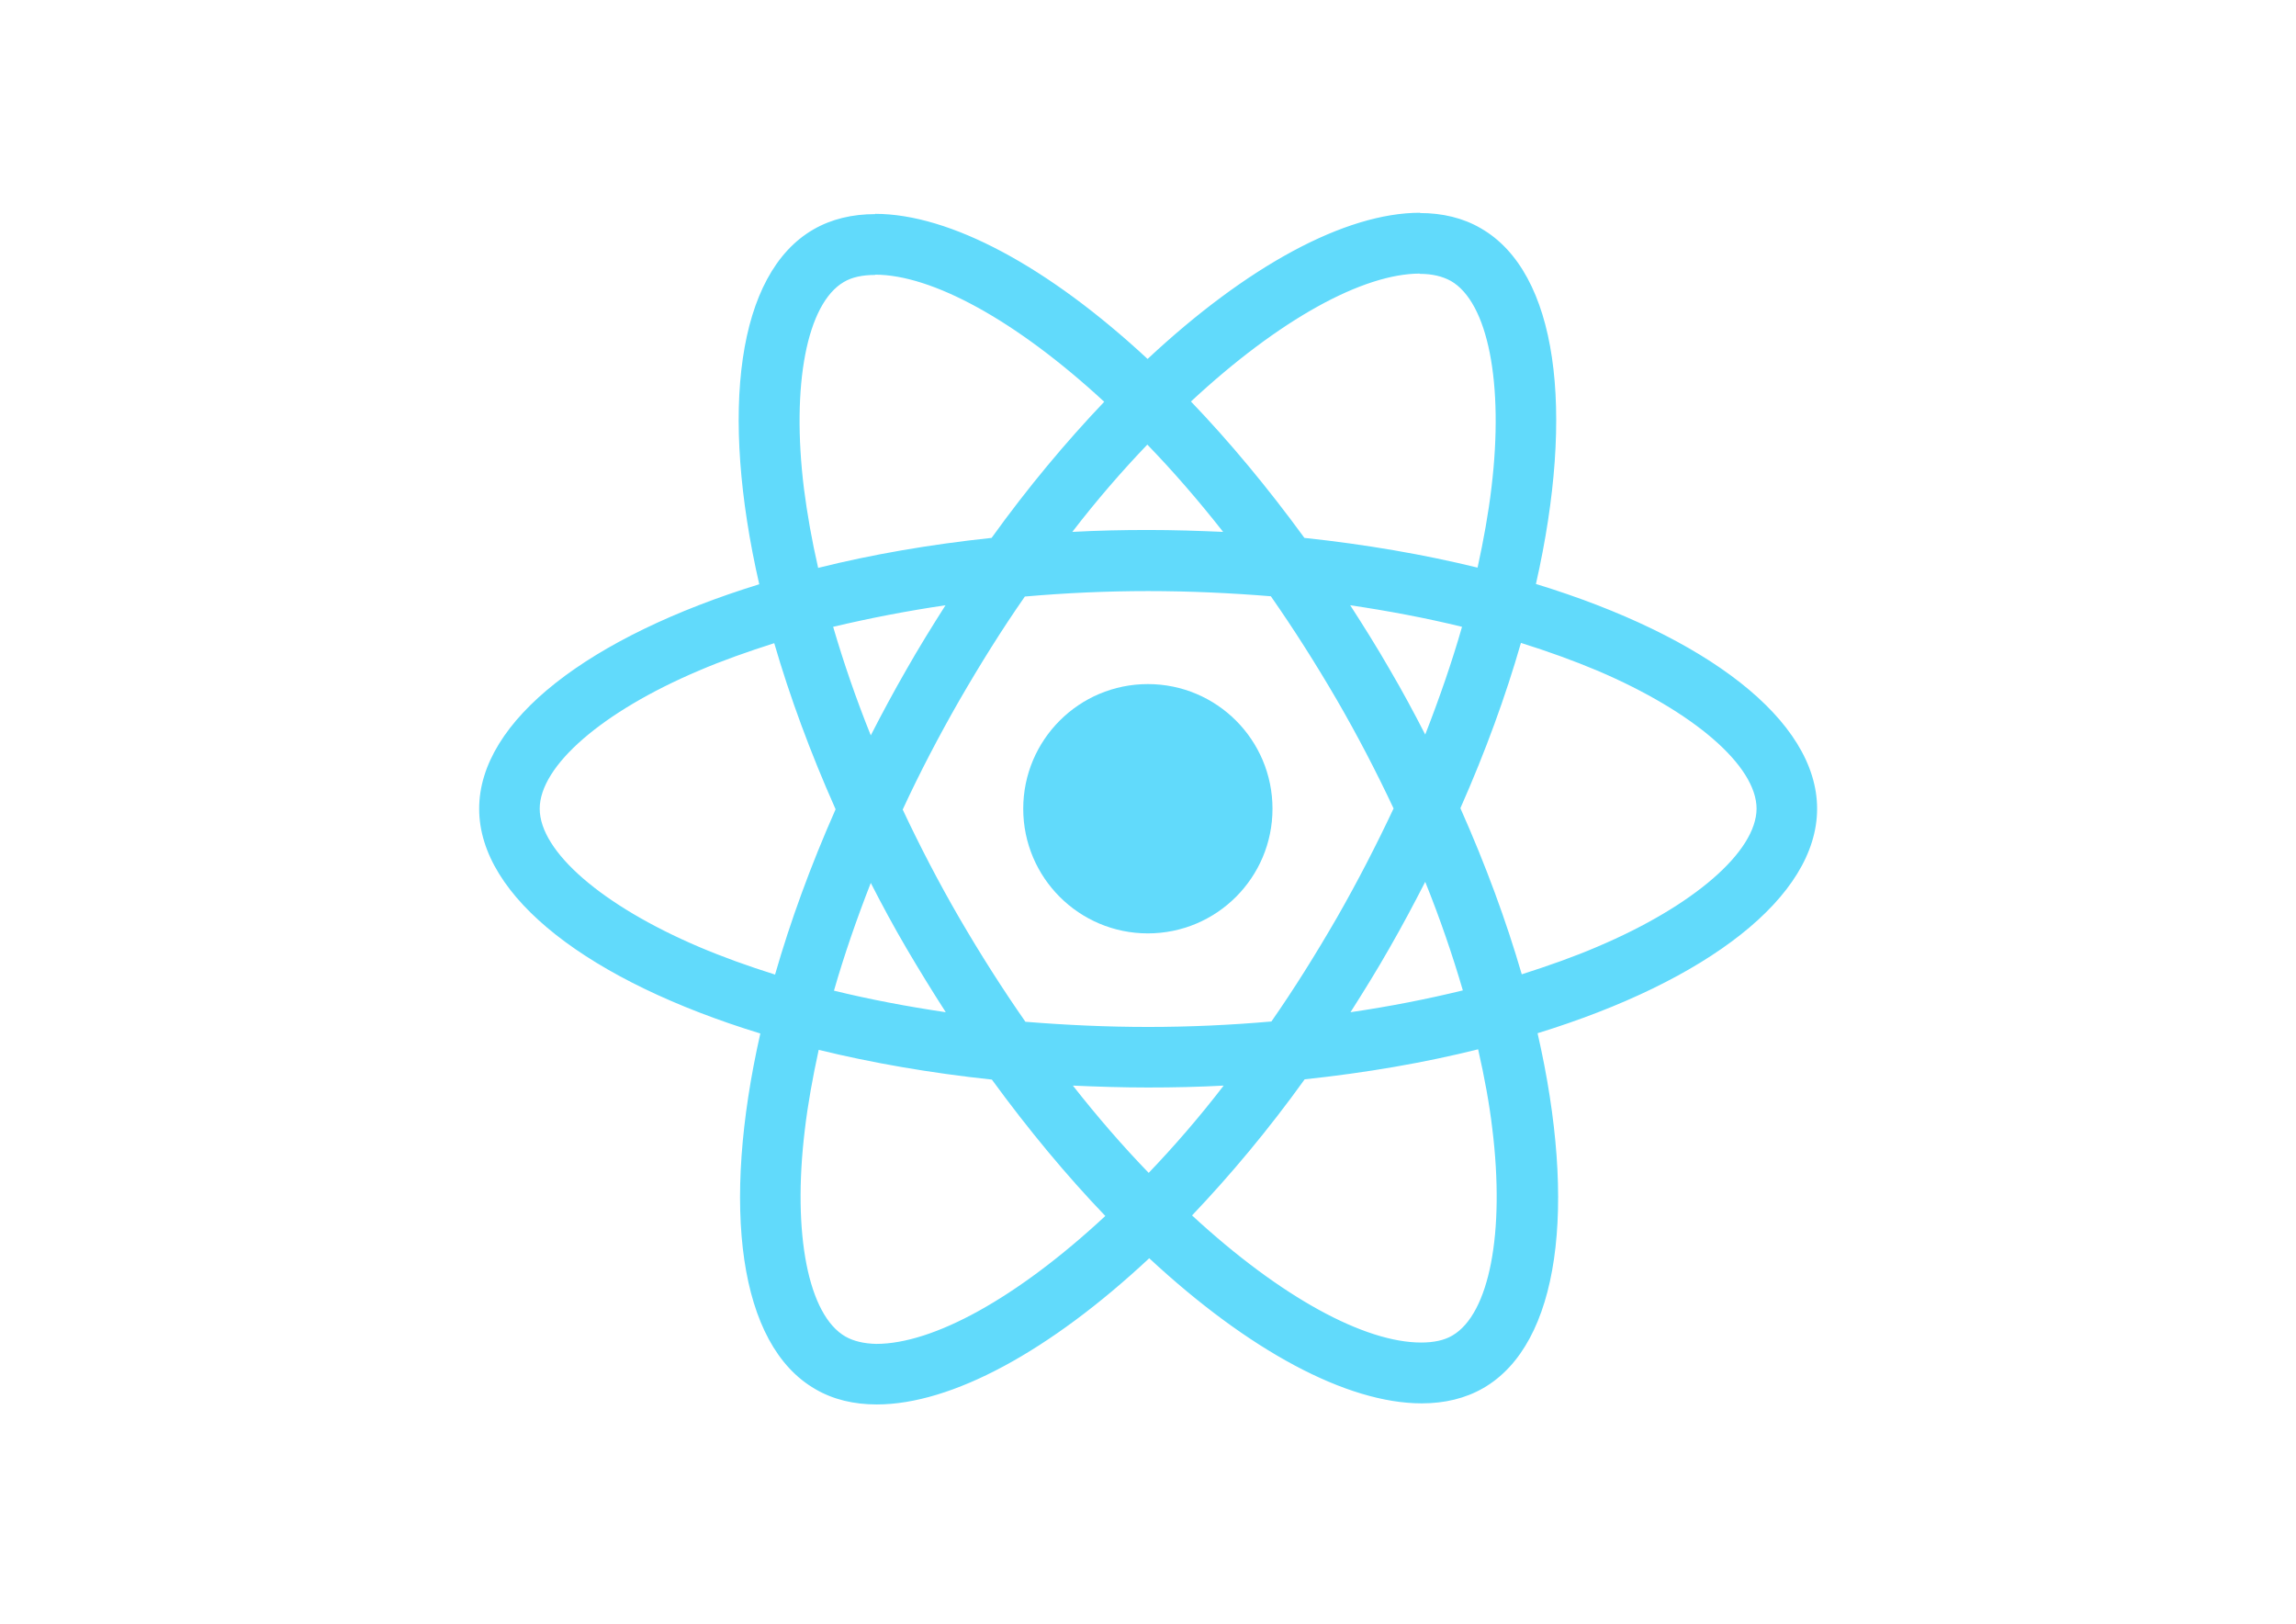
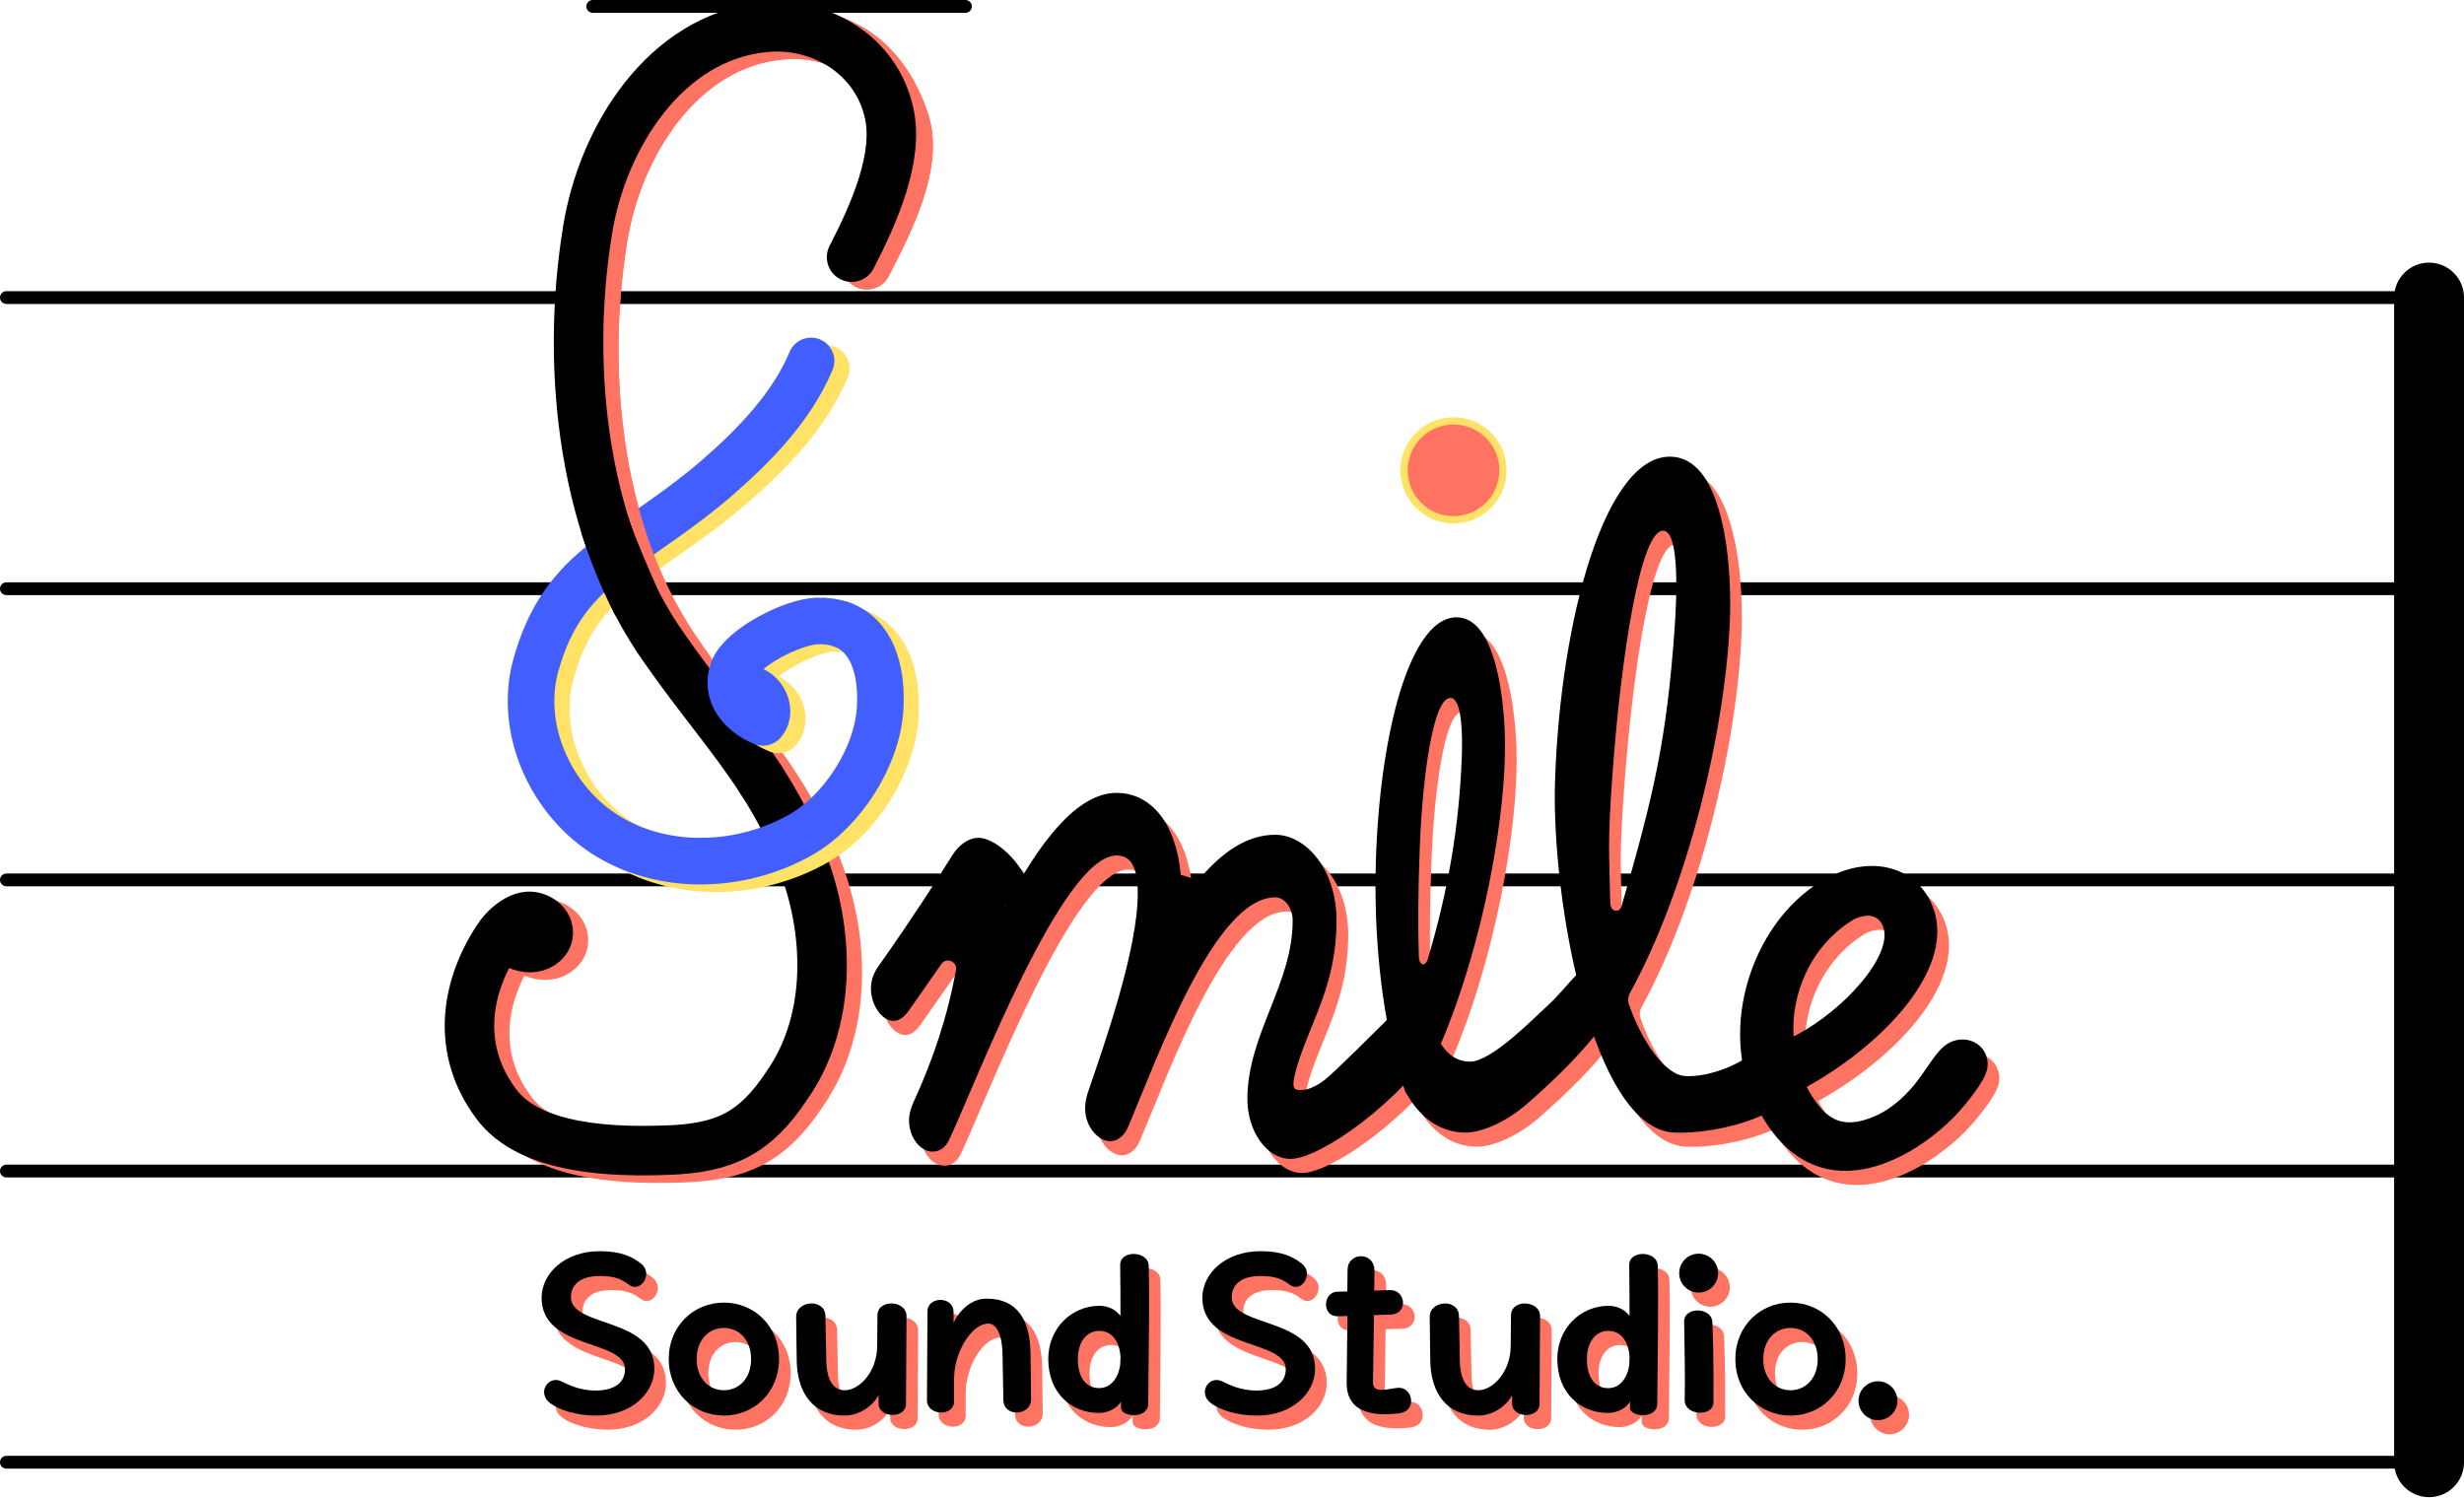
- <svg xmlns="http://www.w3.org/2000/svg" viewBox="0 0 841.9 595.3">
-   <g fill="#61DAFB">
-     <path d="M666.3 296.5c0-32.5-40.7-63.3-103.1-82.4 14.4-63.6 8-114.2-20.2-130.4-6.5-3.8-14.1-5.6-22.4-5.6v22.3c4.6 0 8.3.9 11.4 2.6 13.6 7.8 19.5 37.5 14.9 75.7-1.1 9.4-2.9 19.3-5.1 29.4-19.6-4.8-41-8.5-63.5-10.9-13.5-18.5-27.5-35.3-41.6-50 32.6-30.3 63.2-46.9 84-46.9V78c-27.5 0-63.5 19.6-99.9 53.6-36.4-33.8-72.4-53.2-99.9-53.2v22.3c20.7 0 51.4 16.5 84 46.6-14 14.7-28 31.4-41.3 49.9-22.6 2.4-44 6.1-63.6 11-2.3-10-4-19.7-5.2-29-4.7-38.2 1.1-67.9 14.6-75.8 3-1.8 6.9-2.6 11.5-2.6V78.5c-8.4 0-16 1.8-22.6 5.6-28.1 16.2-34.4 66.7-19.9 130.1-62.2 19.2-102.7 49.9-102.7 82.3 0 32.5 40.7 63.3 103.1 82.4-14.4 63.6-8 114.2 20.2 130.4 6.5 3.8 14.1 5.6 22.5 5.6 27.5 0 63.5-19.6 99.9-53.6 36.4 33.8 72.4 53.2 99.9 53.2 8.4 0 16-1.8 22.6-5.6 28.1-16.2 34.4-66.7 19.9-130.1 62-19.1 102.5-49.9 102.5-82.3zm-130.2-66.7c-3.7 12.9-8.3 26.2-13.5 39.5-4.1-8-8.4-16-13.1-24-4.6-8-9.5-15.8-14.4-23.4 14.2 2.1 27.9 4.7 41 7.9zm-45.8 106.5c-7.8 13.5-15.8 26.3-24.1 38.2-14.9 1.3-30 2-45.2 2-15.1 0-30.2-.7-45-1.9-8.3-11.9-16.4-24.6-24.2-38-7.6-13.1-14.5-26.4-20.8-39.8 6.2-13.4 13.2-26.8 20.7-39.9 7.8-13.5 15.8-26.3 24.1-38.2 14.9-1.3 30-2 45.2-2 15.1 0 30.2.7 45 1.9 8.3 11.9 16.4 24.6 24.2 38 7.6 13.1 14.5 26.4 20.8 39.8-6.3 13.4-13.2 26.8-20.7 39.9zm32.3-13c5.4 13.4 10 26.8 13.8 39.8-13.1 3.2-26.9 5.9-41.2 8 4.9-7.7 9.8-15.6 14.4-23.7 4.6-8 8.9-16.1 13-24.1zM421.2 430c-9.3-9.6-18.6-20.3-27.8-32 9 .4 18.2.7 27.5.7 9.4 0 18.7-.2 27.8-.7-9 11.7-18.3 22.4-27.5 32zm-74.4-58.9c-14.2-2.1-27.9-4.7-41-7.9 3.7-12.9 8.3-26.2 13.5-39.5 4.1 8 8.4 16 13.1 24 4.7 8 9.5 15.8 14.4 23.4zM420.7 163c9.3 9.6 18.6 20.3 27.8 32-9-.4-18.2-.7-27.5-.7-9.4 0-18.7.2-27.8.7 9-11.7 18.3-22.4 27.5-32zm-74 58.9c-4.9 7.7-9.8 15.6-14.4 23.7-4.6 8-8.9 16-13 24-5.4-13.4-10-26.8-13.8-39.8 13.1-3.1 26.9-5.8 41.2-7.9zm-90.5 125.2c-35.4-15.1-58.3-34.9-58.3-50.6 0-15.7 22.9-35.6 58.3-50.6 8.6-3.7 18-7 27.7-10.1 5.7 19.6 13.2 40 22.5 60.9-9.2 20.8-16.6 41.1-22.2 60.6-9.9-3.1-19.3-6.5-28-10.2zM310 490c-13.6-7.8-19.5-37.5-14.9-75.7 1.1-9.4 2.9-19.3 5.1-29.4 19.6 4.8 41 8.5 63.5 10.9 13.5 18.5 27.5 35.3 41.6 50-32.6 30.3-63.2 46.9-84 46.9-4.5-.1-8.3-1-11.3-2.7zm237.2-76.2c4.7 38.2-1.1 67.9-14.6 75.8-3 1.8-6.9 2.6-11.5 2.6-20.7 0-51.4-16.5-84-46.6 14-14.7 28-31.4 41.3-49.9 22.6-2.4 44-6.1 63.6-11 2.3 10.1 4.1 19.8 5.2 29.1zm38.5-66.7c-8.6 3.7-18 7-27.7 10.1-5.7-19.6-13.2-40-22.5-60.9 9.2-20.8 16.6-41.1 22.2-60.6 9.9 3.1 19.3 6.5 28.1 10.2 35.4 15.1 58.3 34.9 58.3 50.6-.1 15.7-23 35.6-58.4 50.6zM320.8 78.4z" />
-     <circle cx="420.9" cy="296.5" r="45.7" />
-     <path d="M520.5 78.1z" />
+ <svg xmlns="http://www.w3.org/2000/svg" id="b" data-name="레이어 2" viewBox="0 0 423.1 257.1">
+   <defs>
+     <style>
+       .j {
+         stroke: #ff7362;
+       }
+ 
+       .j, .k, .l, .m, .n, .o {
+         fill: none;
+         stroke-linecap: round;
+       }
+ 
+       .j, .l, .p, .n, .o {
+         stroke-miterlimit: 10;
+       }
+ 
+       .j, .o {
+         stroke-width: 8.5px;
+       }
+ 
+       .k {
+         stroke: #435eff;
+       }
+ 
+       .k, .m {
+         stroke-linejoin: round;
+         stroke-width: 8px;
+       }
+ 
+       .l {
+         stroke-width: 2.2px;
+       }
+ 
+       .l, .n, .o {
+         stroke: #000;
+       }
+ 
+       .q {
+         fill: #ff7362;
+       }
+ 
+       .q, .r {
+         stroke-width: 0px;
+       }
+ 
+       .r {
+         fill: #000;
+       }
+ 
+       .p {
+         fill: #ffe266;
+         stroke-width: 2.5px;
+       }
+ 
+       .p, .m {
+         stroke: #ffe266;
+       }
+ 
+       .n {
+         stroke-width: 12px;
+       }
+     </style>
+   </defs>
+   <g id="c" data-name="레이어 2">
+     <g id="d" data-name="오선보">
+       <line class="l" x1="101.78" y1="1.1" x2="165.78" y2="1.1" />
+       <line class="l" x1="1.1" y1="51.1" x2="417.1" y2="51.1" />
+       <line class="l" x1="1.1" y1="101.1" x2="417.1" y2="101.1" />
+       <line class="l" x1="1.1" y1="151.1" x2="417.1" y2="151.1" />
+       <line class="l" x1="1.1" y1="201.1" x2="417.1" y2="201.1" />
+       <line class="l" x1="1.1" y1="251.1" x2="417.1" y2="251.1" />
+       <line id="e" data-name="&amp;lt;선&amp;gt;_12_짧" class="n" x1="417.1" y1="251.1" x2="417.1" y2="51.1" />
+     </g>
+     <g id="f" data-name="그림자용">
+       <g id="g" data-name="S완성">
+         <path class="j" d="M148.84,45.46c3.98-7.7,8.88-17.45,6.45-24.7-3.73-11.09-11.75-15.84-21.69-14.72-16.65,1.77-27.53,18.65-30.12,34.92-3.88,23.99-.68,52.21,13.35,71.86,9.33,13.41,18.63,22.24,23.95,37.5,4.38,12.07,4.44,26.75-3.09,37.43-5.49,8.32-10.89,10.69-20.26,11.05-9.37.36-23.86.02-29.69-8.04-6.67-8.99-5.44-19.51.37-28.34,1.07-1.63,2.96-3.36,4.84-3.71s4.15,1.23,3.77,3.15c-.27,1.35-1.72,2.18-3.06,2.17s-2.6-.63-3.8-1.25" />
+       </g>
+       <path class="q" d="M249.31,180.84c-6.63,10.71-20.59,20.59-25.71,20.59-4.14,0-7.4-4.85-7.4-10.24,0-11.14,7.78-19.76,7.78-30.72,0-1.98-1.26-3.95-3.01-3.95-10.42,0-20.33,27.85-25.22,39.35-.75,1.8-2.01,2.52-3.14,2.52-2.01,0-4.27-2.52-4.27-5.57,0-.9.13-1.62.38-2.52,3.01-8.8,8.66-24.8,8.66-34.5,0-5.21-1.63-6.47-3.64-6.47-9.29,0-23.84,38.27-28.61,48.51-.75,1.8-1.88,2.34-3.01,2.34-2.01,0-4.02-2.34-4.02-5.39,0-.9.25-1.98.75-3.05,3.34-7.26,5.87-14.75,7.31-22.75.26-1.45-1.65-2.24-2.5-1.03l-3.56,5.1-2.01,2.87c-.88,1.26-1.76,1.8-2.64,1.8-2.01,0-3.89-2.7-3.89-5.57,0-1.26.38-2.52,1.26-3.77l2.01-2.87c3.39-4.85,7.65-11.32,10.67-16.17,1.13-1.8,2.76-3.05,4.52-3.05,3.51,0,8.72,5.74,8.72,9.33,0,.9-3.83,1.09-4.08,2.53,5.77-11.14,12.3-19.58,19.07-19.58,5.86,0,10.21,5.08,11.03,14.06l3.04.93c3.92-4.72,8.26-7.8,13.17-7.8,5.27,0,10.54,5.93,10.54,14.73,0,10.96-4.39,17.25-6.65,24.62-.5,1.62-.75,2.69-.75,3.41,0,.9.38,1.08,1.13,1.08.38,0,1.81.1,4.21-1.72,1.57-1.2,8.62-8.22,14.47-14.08" />
+       <path class="q" d="M312.22,189.07c2.76,5,5.53,7.81,11.96,4.92,2.23-1.01,4.46-2.79,6.53-5.28,2.59-3.2,3.89-6.28,6.27-7.35s5.01-.07,5.94,2.01c.41.91.54,1.94.19,3.04-.37,1.42-2.49,4.55-5.56,7.81-3.13,3.13-6.69,5.67-10.18,7.24-11.6,5.22-19.74-.17-24.24-10.16-6.37-14.15.98-32.91,13.83-38.7,6.99-3.15,13.94-1.13,16.69,4.97,4.73,10.51-7.85,23.98-21.44,31.51ZM320.42,160.25c-7.56,4.5-10.93,13.04-10.42,20.15,8.63-4.35,17.44-14.26,15.28-19.06-.35-.78-1.51-2.6-4.86-1.09Z" />
+       <path class="q" d="M249.01,180.93c1.26,2.46,3.1,3.8,5.41,3.8,3.78,0,11.13-7.67,13.49-9.77,2.33-2.07,5.79-6.94,7.28-6.94,1.67,0,4.28,2.85,4.28,5.02,0,5.59-12.89,16.87-15.2,18.89-3.4,2.98-7.67,4.98-10.62,4.98-3.63,0-6.7-1.73-9.18-5.16" />
+       <path class="q" d="M289.45,196.91c-14.08-.74-21.1-40.15-20.43-60.42.92-27.82,8.68-56.24,20.06-55.64,3.87.2,6.69,3.67,8.39,10.3,1.78,6.94,1.67,14.79,1.6,17.03-.65,19.67-7.44,47.13-17.21,64.8-.31.56-.37,1.29-.15,1.91,2.05,6,6.04,12.12,9.7,12.32,4.18.22,9.76-2.11,12.49-4.68,2.01-1.9.95-.71,4.45-.84,2.11-.07,3.85,2.04,3.78,3.92-.27,8.12-15.42,11.68-22.68,11.3ZM287.66,93.56c-3.93-.38-7.31,21.43-8.78,41.85-.84,11.64-.57,12.79-.39,21.65.02,1.06.23,1.48.69,1.69.05.03.11.04.16.05.41.04.88,0,1.12-.83,5.51-19.04,7.7-28.39,9.07-47.32.45-6.27.81-16.83-1.86-17.09Z" />
+       <path class="q" d="M244.47,191.76l-1.13-1.79c-3.39-9.38-5.15-22.55-5.15-35.27,0-22.74,5.21-46.27,13.92-46.27,2.96,0,5.21,2.71,6.67,8.05,1.53,5.59,1.65,12,1.65,13.83,0,16.08-5.29,39.4-12.32,54.24-.22.47-.25,1.07-.07,1.57.2.55.4,1.07.61,1.56M251.08,122.28c-2.96-.11-4.82,13.26-5.29,25.73-.27,7.11-.34,13.35-.16,18.72.02.64.28,1.16.62,1.28.04.01.08.02.12.02.31.01.6-.3.76-.81,3.55-11.76,5.43-23.04,5.87-34.61.15-3.83.09-10.27-1.93-10.34Z" />
+       <circle class="p" cx="249.59" cy="80.77" r="7.87" />
+       <g>
+         <g>
+           <path class="q" d="M114.36,237.46c0,4.21-3.94,8.05-9.98,8.05-3.29,0-6.31-.92-7.87-2.1-2.38-1.74-.41-4.85,1.83-3.8,1.42.69,3.29,1.6,5.95,1.6,3.34,0,5.03-1.46,5.03-3.66,0-5.17-14.32-3.29-14.32-12.26,0-4.21,3.98-8.01,9.98-8.01,3.66,0,5.49.92,7,2.06,2.33,1.69.05,5.22-1.97,3.71-1.24-.92-2.33-1.51-5.03-1.51-3.29,0-4.94,1.46-4.94,3.66,0,5.22,14.32,3.34,14.32,12.26Z" />
+           <path class="q" d="M126.3,245.52c-5.17,0-9.47-3.98-9.47-9.7s4.3-9.7,9.47-9.7,9.47,3.98,9.47,9.7-4.3,9.7-9.47,9.7ZM126.3,230.46c-2.56,0-4.67,2.01-4.67,5.35s2.1,5.35,4.67,5.35,4.67-2.01,4.67-5.35-2.11-5.35-4.67-5.35Z" />
+           <path class="q" d="M146.99,245.52c-5.13,0-8.19-3.61-8.19-9.75l-.09-7.23c0-2.84,5.03-3.2,5.03-.05l.14,7.28c0,3.75,1.28,5.4,3.16,5.4,2.52,0,5.58-3.16,5.58-7.64l.05-5.35c.18-2.75,5.03-2.43,4.99.27l-.09,15.01c.05,2.65-4.71,2.56-4.71,0v-1.46c-1.01,1.92-3.34,3.52-5.86,3.52Z" />
+           <path class="q" d="M165.84,243.05c-.05,2.79-4.76,2.47-4.67-.23l.09-15.19c0-2.61,4.48-2.7,4.48.14v1.83c.96-2.06,2.97-4.16,5.67-4.16,5.22,0,7.55,3.57,7.55,9.75l.09,7.55c0,2.84-4.76,3.16-4.76.05l-.14-7.6c0-3.11-.87-5.77-2.79-5.45-2.75.41-5.54,5.03-5.54,9.56v3.75Z" />
+           <path class="q" d="M199.25,219.85c.14,5.49,0,14.78-.09,23.66,0,2.65-4.67,2.29-4.67.69v-1.1c-.78,1.37-2.52,1.97-3.75,1.97-4.62,0-8.74-3.25-8.74-9.29,0-5.31,4.07-9.11,8.79-9.11,1.56,0,2.88.73,3.61,1.74,0-2.61,0-5.13-.05-8.69-.09-2.7,4.9-2.56,4.9.14ZM194.4,235.36c-.23-3.02-1.78-4.39-3.66-4.39-2.1,0-3.66,1.88-3.66,4.8,0,3.48,1.6,5.03,3.66,5.03,1.88,0,3.29-1.56,3.62-4.07l.05-1.37Z" />
+         </g>
+         <path class="q" d="M227.82,237.46c0,4.21-3.94,8.05-9.98,8.05-3.29,0-6.31-.92-7.87-2.1-2.38-1.74-.41-4.85,1.83-3.8,1.42.69,3.29,1.6,5.95,1.6,3.34,0,5.03-1.46,5.03-3.66,0-5.17-14.32-3.29-14.32-12.26,0-4.21,3.98-8.01,9.98-8.01,3.66,0,5.49.92,7,2.06,2.33,1.69.05,5.22-1.97,3.71-1.24-.92-2.33-1.51-5.03-1.51-3.29,0-4.94,1.46-4.94,3.66,0,5.22,14.32,3.34,14.32,12.26Z" />
+         <path class="q" d="M233.35,228.4l-1.65.05c-1.33.05-2.01-.96-2.01-2.06,0-1.01.69-2.15,1.97-2.15l1.69-.05.05-3.75c0-2.97,4.62-3.25,4.62.27l-.05,3.34,2.79-.09c1.33,0,2.1,1.05,2.15,2.06.09,1.14-.73,2.1-2.1,2.15l-2.88.09-.17,11.56c0,2.06,2.62,1.05,4.32.92,2.47-.18,3.39,3.98.14,4.39-3.29.37-8.98.5-8.98-5.22l.13-11.51Z" />
+         <path class="q" d="M255.78,245.52c-5.13,0-8.19-3.62-8.19-9.75l-.09-7.23c0-2.84,5.03-3.2,5.03-.05l.14,7.28c0,3.75,1.28,5.4,3.16,5.4,2.52,0,5.58-3.16,5.58-7.64l.05-5.35c.18-2.75,5.03-2.42,4.99.28l-.09,15.01c.05,2.65-4.71,2.56-4.71,0v-1.46c-1.01,1.92-3.34,3.52-5.86,3.52Z" />
+         <path class="q" d="M286.66,219.85c.14,5.49,0,14.78-.09,23.66,0,2.65-4.67,2.29-4.67.69v-1.1c-.78,1.37-2.52,1.97-3.75,1.97-4.62,0-8.74-3.25-8.74-9.29,0-5.31,4.07-9.11,8.79-9.11,1.56,0,2.88.73,3.61,1.74,0-2.61,0-5.13-.05-8.69-.09-2.7,4.9-2.56,4.9.14ZM281.81,235.36c-.23-3.02-1.78-4.39-3.66-4.39-2.1,0-3.66,1.88-3.66,4.81,0,3.48,1.6,5.03,3.66,5.03,1.88,0,3.29-1.55,3.62-4.07l.05-1.37Z" />
+         <path class="q" d="M296.05,229.55c.23,5.45.18,10.25.18,13.73,0,2.47-4.94,2.33-4.94-.41.09-3.2,0-7.92-.09-13.45-.09-2.65,4.81-2.61,4.85.14Z" />
+         <path class="q" d="M309.45,245.52c-5.17,0-9.47-3.98-9.47-9.7s4.3-9.7,9.47-9.7,9.47,3.98,9.47,9.7-4.3,9.7-9.47,9.7ZM309.45,230.46c-2.56,0-4.67,2.01-4.67,5.35s2.11,5.35,4.67,5.35,4.67-2.01,4.67-5.35-2.1-5.35-4.67-5.35Z" />
+       </g>
+       <circle class="q" cx="293.68" cy="221.06" r="3.34" />
+       <circle class="q" cx="324.47" cy="242.96" r="3.34" />
+     </g>
+     <g id="h" data-name="alt1_윗쪽 여백 조정_m,i여백채우기_원처리">
+       <g id="i" data-name="S완성">
+         <path class="m" d="M141.88,63.27c-3.36,8.06-9.99,14.73-16.15,20.08s-12.26,9.06-18.77,13.97-10.14,10.32-12.33,18.17c-3.09,11.07,2.68,23.64,12.55,29.52,4.94,2.94,10.66,4.27,16.4,4.16" />
+         <path class="k" d="M139.27,61.98c-3.36,8.06-9.99,14.73-16.15,20.08s-12.26,9.06-18.77,13.97-10.14,10.32-12.33,18.17c-3.09,11.07,2.68,23.64,12.55,29.52,4.94,2.94,10.66,4.27,16.4,4.16" />
+         <path class="j" d="M148.84,45.46c3.98-7.7,8.88-17.45,6.45-24.7-3.73-11.09-11.75-15.84-21.69-14.72-16.65,1.77-27.53,18.65-30.12,34.92-3.88,23.99-.68,52.21,13.35,71.86" />
+         <path class="o" d="M130.71,133.99c2.91,4.49,5.46,9.31,7.46,15.03,4.38,12.07,4.44,26.75-3.09,37.43-5.49,8.32-10.89,10.69-20.26,11.05-9.37.36-23.86.02-29.69-8.04-6.67-8.99-5.44-19.51.37-28.34,1.07-1.63,2.96-3.36,4.84-3.71s4.15,1.23,3.77,3.15c-.27,1.35-1.72,2.18-3.06,2.17s-2.6-.63-3.8-1.25" />
+         <path class="o" d="M146.23,44.16c3.98-7.7,8.11-17.24,6.45-24.7-2.13-9.91-11.75-15.84-21.69-14.72-16.65,1.77-27.53,18.65-30.12,34.92-3.88,23.99-.68,52.21,13.35,71.86,5.83,8.38,11.65,14.98,16.49,22.47" />
+         <path class="m" d="M123.59,149.17c5.74-.11,11.5-1.67,16.5-4.51,7.23-4.1,13.21-13.49,13.66-21.8s-2.54-15.2-10.86-14.94c-1.37.04-3.25.55-5.2,1.36" />
+         <path class="k" d="M120.98,147.87c5.74-.11,11.5-1.67,16.5-4.51,7.23-4.1,13.21-13.49,13.66-21.8.37-6.74-1.54-12.56-6.72-14.36" />
+         <path class="m" d="M137.7,109.29c-3.96,1.63-8.22,4.47-9.2,7.08-1.47,3.89,1.29,7.42,5.14,8.97,2.01-2.25-.67-6.53-3.57-5.71" />
+         <path class="k" d="M144.42,107.21c-1.2-.42-2.57-.62-4.14-.57-4.16.13-12.93,4.55-14.4,8.44s1.29,7.42,5.14,8.97c2.01-2.25-.67-6.53-3.57-5.71" />
+       </g>
+       <path class="r" d="M247.3,178.42c-6.63,10.71-20.59,20.59-25.71,20.59-4.14,0-7.4-4.85-7.4-10.24,0-11.14,7.78-19.76,7.78-30.72,0-1.98-1.26-3.95-3.01-3.95-10.42,0-20.33,27.85-25.22,39.35-.75,1.8-2.01,2.52-3.14,2.52-2.01,0-4.27-2.52-4.27-5.57,0-.9.13-1.62.38-2.52,3.01-8.8,8.66-24.8,8.66-34.5,0-5.21-1.63-6.47-3.64-6.47-9.29,0-23.84,38.27-28.61,48.51-.75,1.8-1.88,2.34-3.01,2.34-2.01,0-4.02-2.34-4.02-5.39,0-.9.25-1.98.75-3.05,3.34-7.26,5.87-14.75,7.31-22.75.26-1.45-1.65-2.24-2.5-1.03l-3.56,5.1-2.01,2.87c-.88,1.26-1.76,1.8-2.64,1.8-2.01,0-3.89-2.7-3.89-5.57,0-1.26.38-2.52,1.26-3.77l2.01-2.87c3.39-4.85,7.65-11.32,10.67-16.17,1.13-1.8,2.76-3.05,4.52-3.05,3.51,0,8.72,5.74,8.72,9.33,0,.9-3.83,1.09-4.08,2.53,5.77-11.14,12.3-19.58,19.07-19.58,5.86,0,10.21,5.08,11.03,14.06l3.04.93c3.92-4.72,8.26-7.8,13.17-7.8,5.27,0,10.54,5.93,10.54,14.73,0,10.96-4.39,17.25-6.65,24.62-.5,1.62-.75,2.69-.75,3.41,0,.9.38,1.08,1.13,1.08.38,0,1.81.1,4.21-1.72,1.57-1.2,8.62-8.22,14.47-14.08" />
+       <path class="r" d="M310.22,186.65c2.76,5,5.53,7.81,11.96,4.92,2.23-1.01,4.46-2.79,6.53-5.28,2.59-3.2,3.89-6.28,6.27-7.35s5.01-.07,5.94,2.01c.41.91.54,1.94.19,3.04-.37,1.42-2.49,4.55-5.56,7.81-3.13,3.13-6.69,5.67-10.18,7.24-11.6,5.22-19.74-.17-24.24-10.16-6.37-14.15.98-32.91,13.83-38.7,6.99-3.15,13.94-1.13,16.69,4.97,4.73,10.51-7.85,23.98-21.44,31.51ZM318.41,157.83c-7.56,4.5-10.93,13.04-10.42,20.15,8.63-4.35,17.44-14.26,15.28-19.06-.35-.78-1.51-2.6-4.86-1.09Z" />
+       <path class="r" d="M247.01,178.51c1.26,2.46,3.1,3.8,5.41,3.8,3.78,0,11.13-7.67,13.49-9.77,2.33-2.07,5.79-6.94,7.28-6.94,1.67,0,4.28,2.85,4.28,5.02,0,5.59-12.89,16.87-15.2,18.89-3.4,2.98-7.67,4.98-10.62,4.98-3.63,0-6.7-1.73-9.18-5.16" />
+       <path class="r" d="M287.45,194.49c-14.08-.74-21.1-40.15-20.43-60.42.92-27.82,8.68-56.24,20.06-55.64,3.87.2,6.69,3.67,8.39,10.3,1.78,6.94,1.67,14.79,1.6,17.03-.65,19.67-7.44,47.13-17.21,64.8-.31.56-.37,1.29-.15,1.91,2.05,6,6.04,12.12,9.7,12.32,4.18.22,9.76-2.11,12.49-4.68,2.01-1.9.95-.71,4.45-.84,2.11-.07,3.85,2.04,3.78,3.92-.27,8.12-15.42,11.68-22.68,11.3ZM285.66,91.14c-3.93-.38-7.31,21.43-8.78,41.85-.84,11.64-.57,12.79-.39,21.65.02,1.06.23,1.48.69,1.69.05.03.11.04.16.05.41.04.88,0,1.12-.83,5.51-19.04,7.7-28.39,9.07-47.32.45-6.27.81-16.83-1.86-17.09Z" />
+       <path class="r" d="M242.47,189.34l-1.13-1.79c-3.39-9.38-5.15-22.55-5.15-35.27,0-22.74,5.21-46.27,13.92-46.27,2.96,0,5.21,2.71,6.67,8.05,1.53,5.59,1.65,12,1.65,13.83,0,16.08-5.29,39.4-12.32,54.24-.22.47-.25,1.07-.07,1.57.2.55.4,1.07.61,1.56M249.08,119.86c-2.96-.11-4.82,13.26-5.29,25.73-.27,7.11-.34,13.35-.16,18.72.02.64.28,1.16.62,1.28.04.01.08.02.12.02.31.01.6-.3.76-.81,3.55-11.76,5.43-23.04,5.87-34.61.15-3.83.09-10.27-1.93-10.34Z" />
+       <circle class="q" cx="249.59" cy="80.77" r="7.87" />
+       <g>
+         <g>
+           <path class="r" d="M112.36,235.04c0,4.21-3.94,8.05-9.98,8.05-3.29,0-6.31-.92-7.87-2.1-2.38-1.74-.41-4.85,1.83-3.8,1.42.69,3.29,1.6,5.95,1.6,3.34,0,5.03-1.46,5.03-3.66,0-5.17-14.32-3.29-14.32-12.26,0-4.21,3.98-8.01,9.98-8.01,3.66,0,5.49.92,7,2.06,2.33,1.69.05,5.22-1.97,3.71-1.24-.92-2.33-1.51-5.03-1.51-3.29,0-4.94,1.46-4.94,3.66,0,5.22,14.32,3.34,14.32,12.26Z" />
+           <path class="r" d="M124.3,243.09c-5.17,0-9.47-3.98-9.47-9.7s4.3-9.7,9.47-9.7,9.47,3.98,9.47,9.7-4.3,9.7-9.47,9.7ZM124.3,228.04c-2.56,0-4.67,2.01-4.67,5.35s2.1,5.35,4.67,5.35,4.67-2.01,4.67-5.35-2.11-5.35-4.67-5.35Z" />
+           <path class="r" d="M144.99,243.09c-5.13,0-8.19-3.61-8.19-9.75l-.09-7.23c0-2.84,5.03-3.2,5.03-.05l.14,7.28c0,3.75,1.28,5.4,3.16,5.4,2.52,0,5.58-3.16,5.58-7.64l.05-5.35c.18-2.75,5.03-2.43,4.99.27l-.09,15.01c.05,2.65-4.71,2.56-4.71,0v-1.46c-1.01,1.92-3.34,3.52-5.86,3.52Z" />
+           <path class="r" d="M163.84,240.62c-.05,2.79-4.76,2.47-4.67-.23l.09-15.19c0-2.61,4.48-2.7,4.48.14v1.83c.96-2.06,2.97-4.16,5.67-4.16,5.22,0,7.55,3.57,7.55,9.75l.09,7.55c0,2.84-4.76,3.16-4.76.05l-.14-7.6c0-3.11-.87-5.77-2.79-5.45-2.75.41-5.54,5.03-5.54,9.56v3.75Z" />
+           <path class="r" d="M197.25,217.42c.14,5.49,0,14.78-.09,23.66,0,2.65-4.67,2.29-4.67.69v-1.1c-.78,1.37-2.52,1.97-3.75,1.97-4.62,0-8.74-3.25-8.74-9.29,0-5.31,4.07-9.11,8.79-9.11,1.56,0,2.88.73,3.61,1.74,0-2.61,0-5.13-.05-8.69-.09-2.7,4.9-2.56,4.9.14ZM192.4,232.93c-.23-3.02-1.78-4.39-3.66-4.39-2.1,0-3.66,1.88-3.66,4.8,0,3.48,1.6,5.03,3.66,5.03,1.88,0,3.29-1.56,3.62-4.07l.05-1.37Z" />
+         </g>
+         <path class="r" d="M225.82,235.04c0,4.21-3.94,8.05-9.98,8.05-3.29,0-6.31-.92-7.87-2.1-2.38-1.74-.41-4.85,1.83-3.8,1.42.69,3.29,1.6,5.95,1.6,3.34,0,5.03-1.46,5.03-3.66,0-5.17-14.32-3.29-14.32-12.26,0-4.21,3.98-8.01,9.98-8.01,3.66,0,5.49.92,7,2.06,2.33,1.69.05,5.22-1.97,3.71-1.24-.92-2.33-1.51-5.03-1.51-3.29,0-4.94,1.46-4.94,3.66,0,5.22,14.32,3.34,14.32,12.26Z" />
+         <path class="r" d="M231.35,225.98l-1.65.05c-1.33.05-2.01-.96-2.01-2.06,0-1.01.69-2.15,1.97-2.15l1.69-.05.05-3.75c0-2.97,4.62-3.25,4.62.27l-.05,3.34,2.79-.09c1.33,0,2.1,1.05,2.15,2.06.09,1.14-.73,2.1-2.1,2.15l-2.88.09-.17,11.56c0,2.06,2.62,1.05,4.32.92,2.47-.18,3.39,3.98.14,4.39-3.29.37-8.98.5-8.98-5.22l.13-11.51Z" />
+         <path class="r" d="M253.78,243.09c-5.13,0-8.19-3.62-8.19-9.75l-.09-7.23c0-2.84,5.03-3.2,5.03-.05l.14,7.28c0,3.75,1.28,5.4,3.16,5.4,2.52,0,5.58-3.16,5.58-7.64l.05-5.35c.18-2.75,5.03-2.42,4.99.28l-.09,15.01c.05,2.65-4.71,2.56-4.71,0v-1.46c-1.01,1.92-3.34,3.52-5.86,3.52Z" />
+         <path class="r" d="M284.66,217.42c.14,5.49,0,14.78-.09,23.66,0,2.65-4.67,2.29-4.67.69v-1.1c-.78,1.37-2.52,1.97-3.75,1.97-4.62,0-8.74-3.25-8.74-9.29,0-5.31,4.07-9.11,8.79-9.11,1.56,0,2.88.73,3.61,1.74,0-2.61,0-5.13-.05-8.69-.09-2.7,4.9-2.56,4.9.14ZM279.81,232.93c-.23-3.02-1.78-4.39-3.66-4.39-2.1,0-3.66,1.88-3.66,4.81,0,3.48,1.6,5.03,3.66,5.03,1.88,0,3.29-1.55,3.62-4.07l.05-1.37Z" />
+         <path class="r" d="M294.04,227.12c.23,5.45.18,10.25.18,13.73,0,2.47-4.94,2.33-4.94-.41.09-3.2,0-7.92-.09-13.45-.09-2.65,4.81-2.61,4.85.14Z" />
+         <path class="r" d="M307.45,243.09c-5.17,0-9.47-3.98-9.47-9.7s4.3-9.7,9.47-9.7,9.47,3.98,9.47,9.7-4.3,9.7-9.47,9.7ZM307.45,228.04c-2.56,0-4.67,2.01-4.67,5.35s2.11,5.35,4.67,5.35,4.67-2.01,4.67-5.35-2.1-5.35-4.67-5.35Z" />
+       </g>
+       <circle class="r" cx="291.68" cy="218.63" r="3.34" />
+       <circle class="r" cx="322.47" cy="240.54" r="3.34" />
+       <path class="o" d="M104.02,90.68c.92,2.89,3.96,9.86,5.17,12.59" />
+     </g>
  </g>
</svg>
